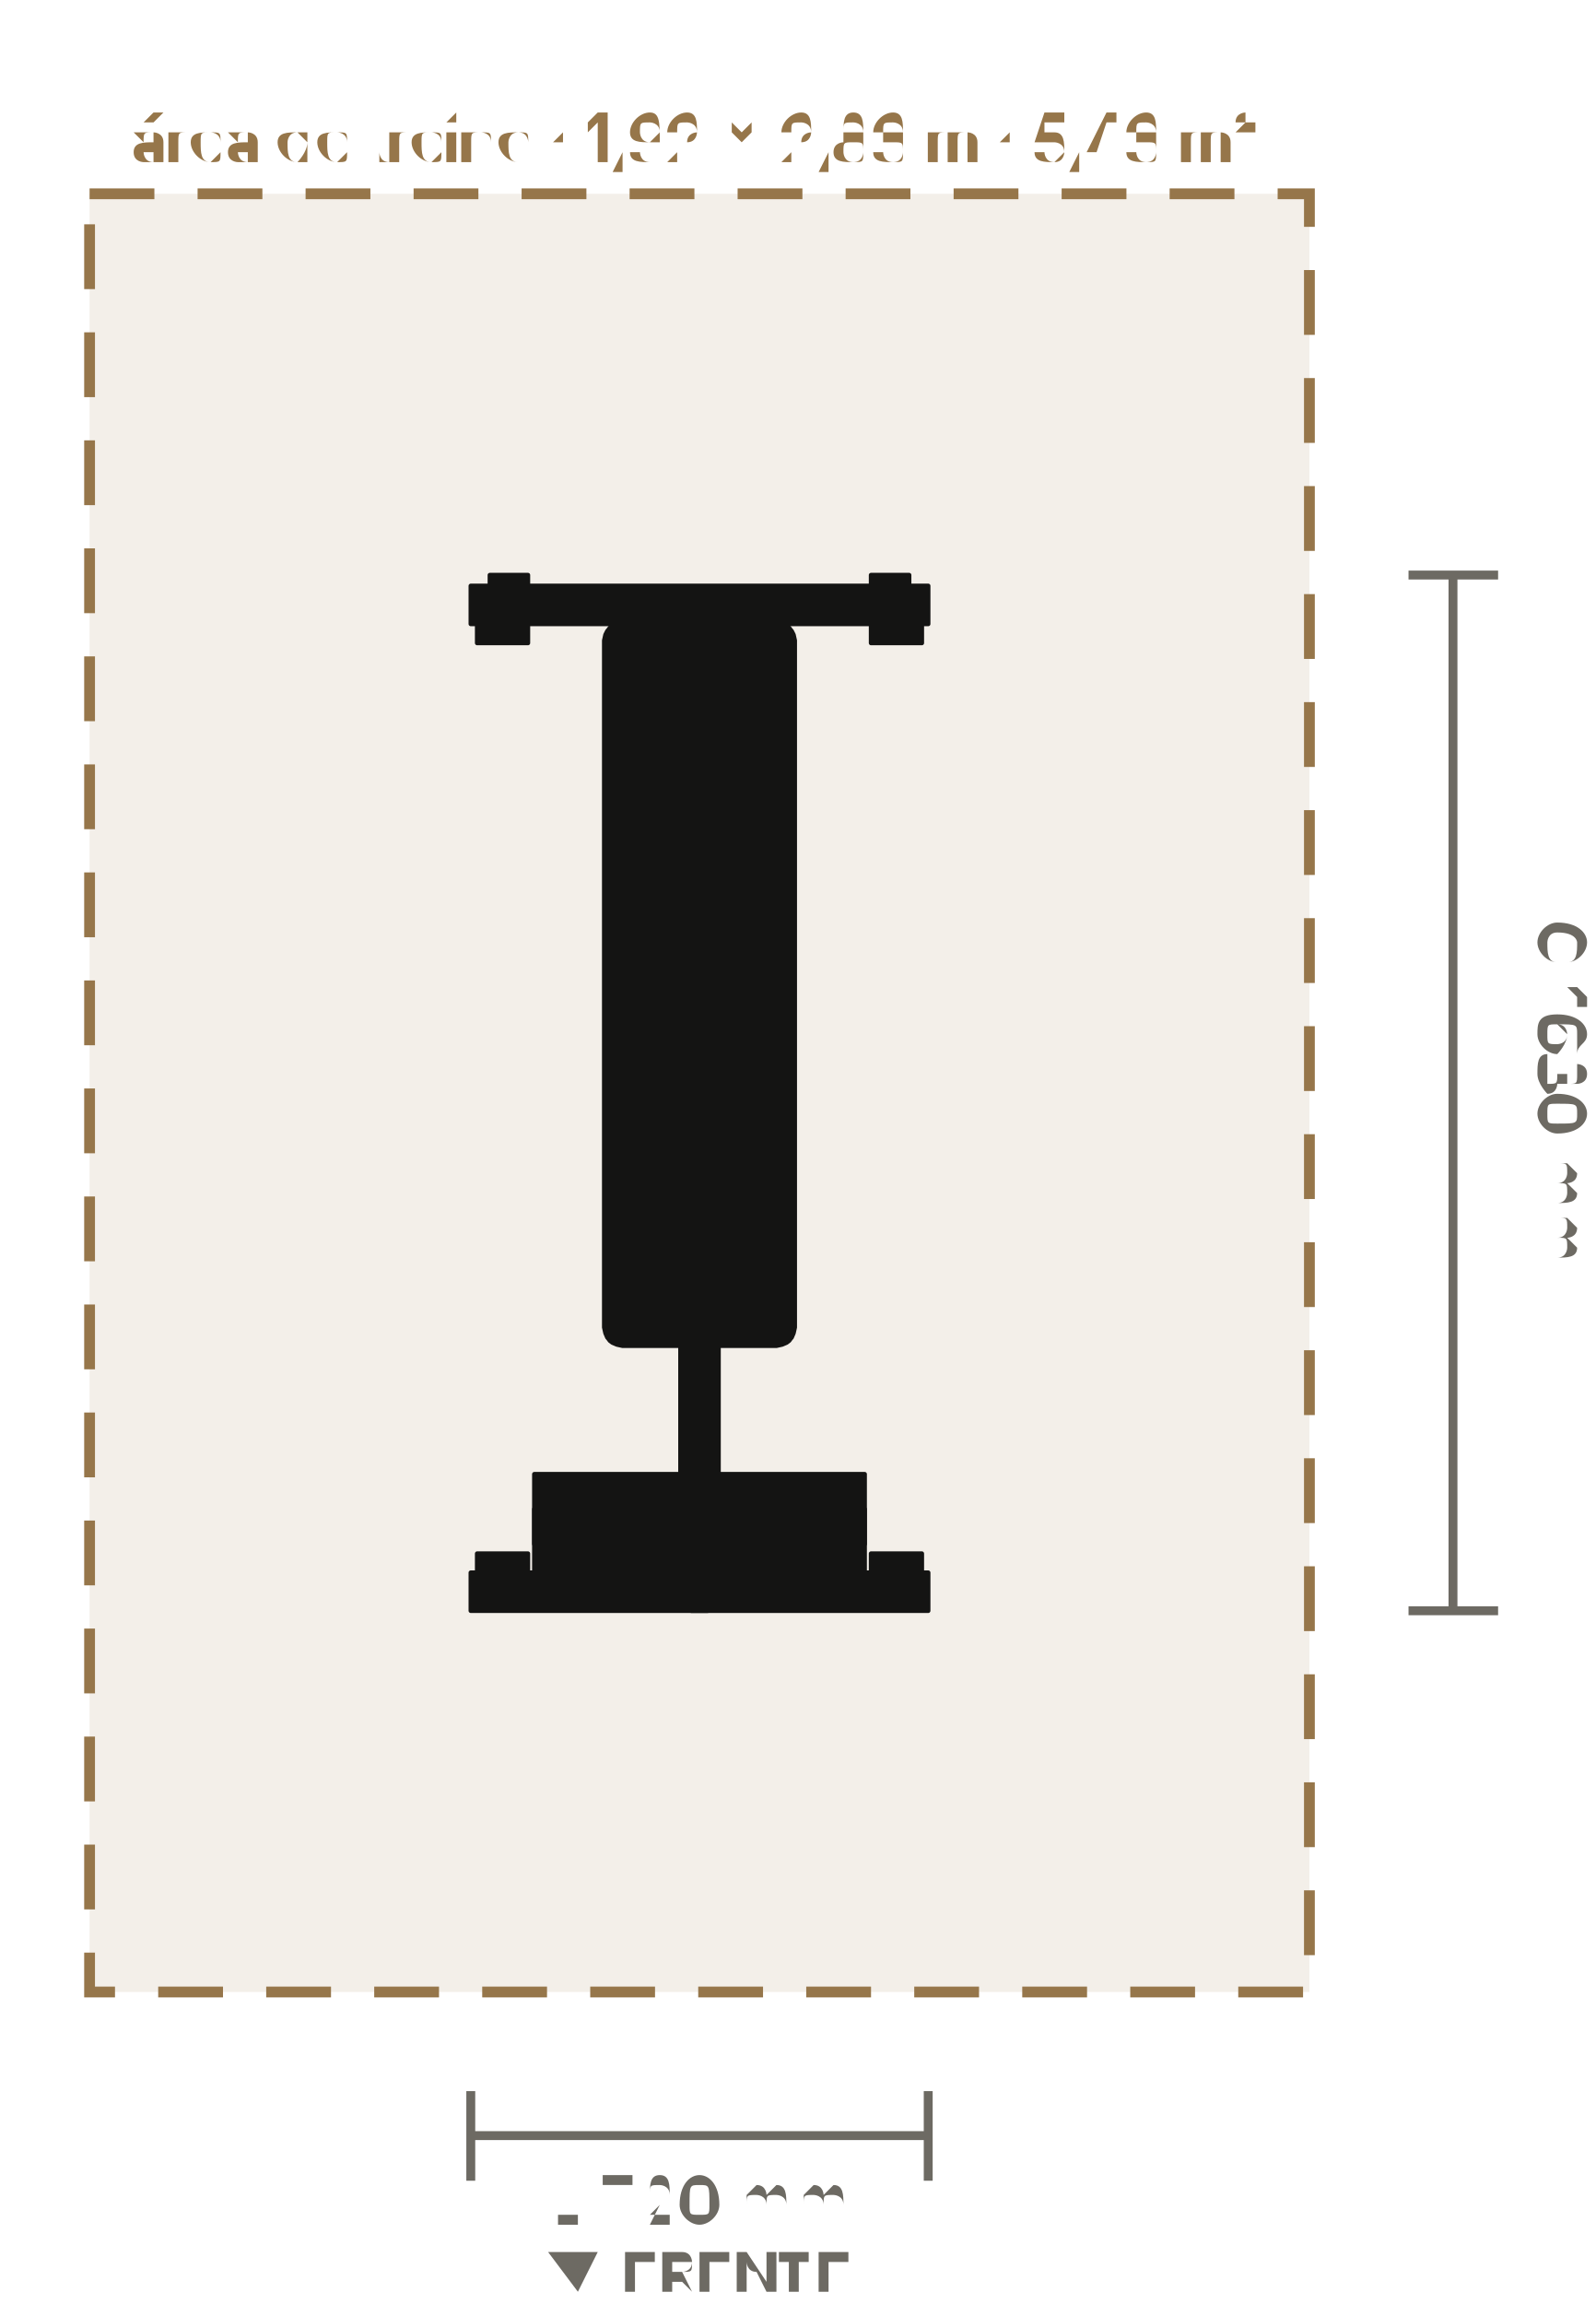
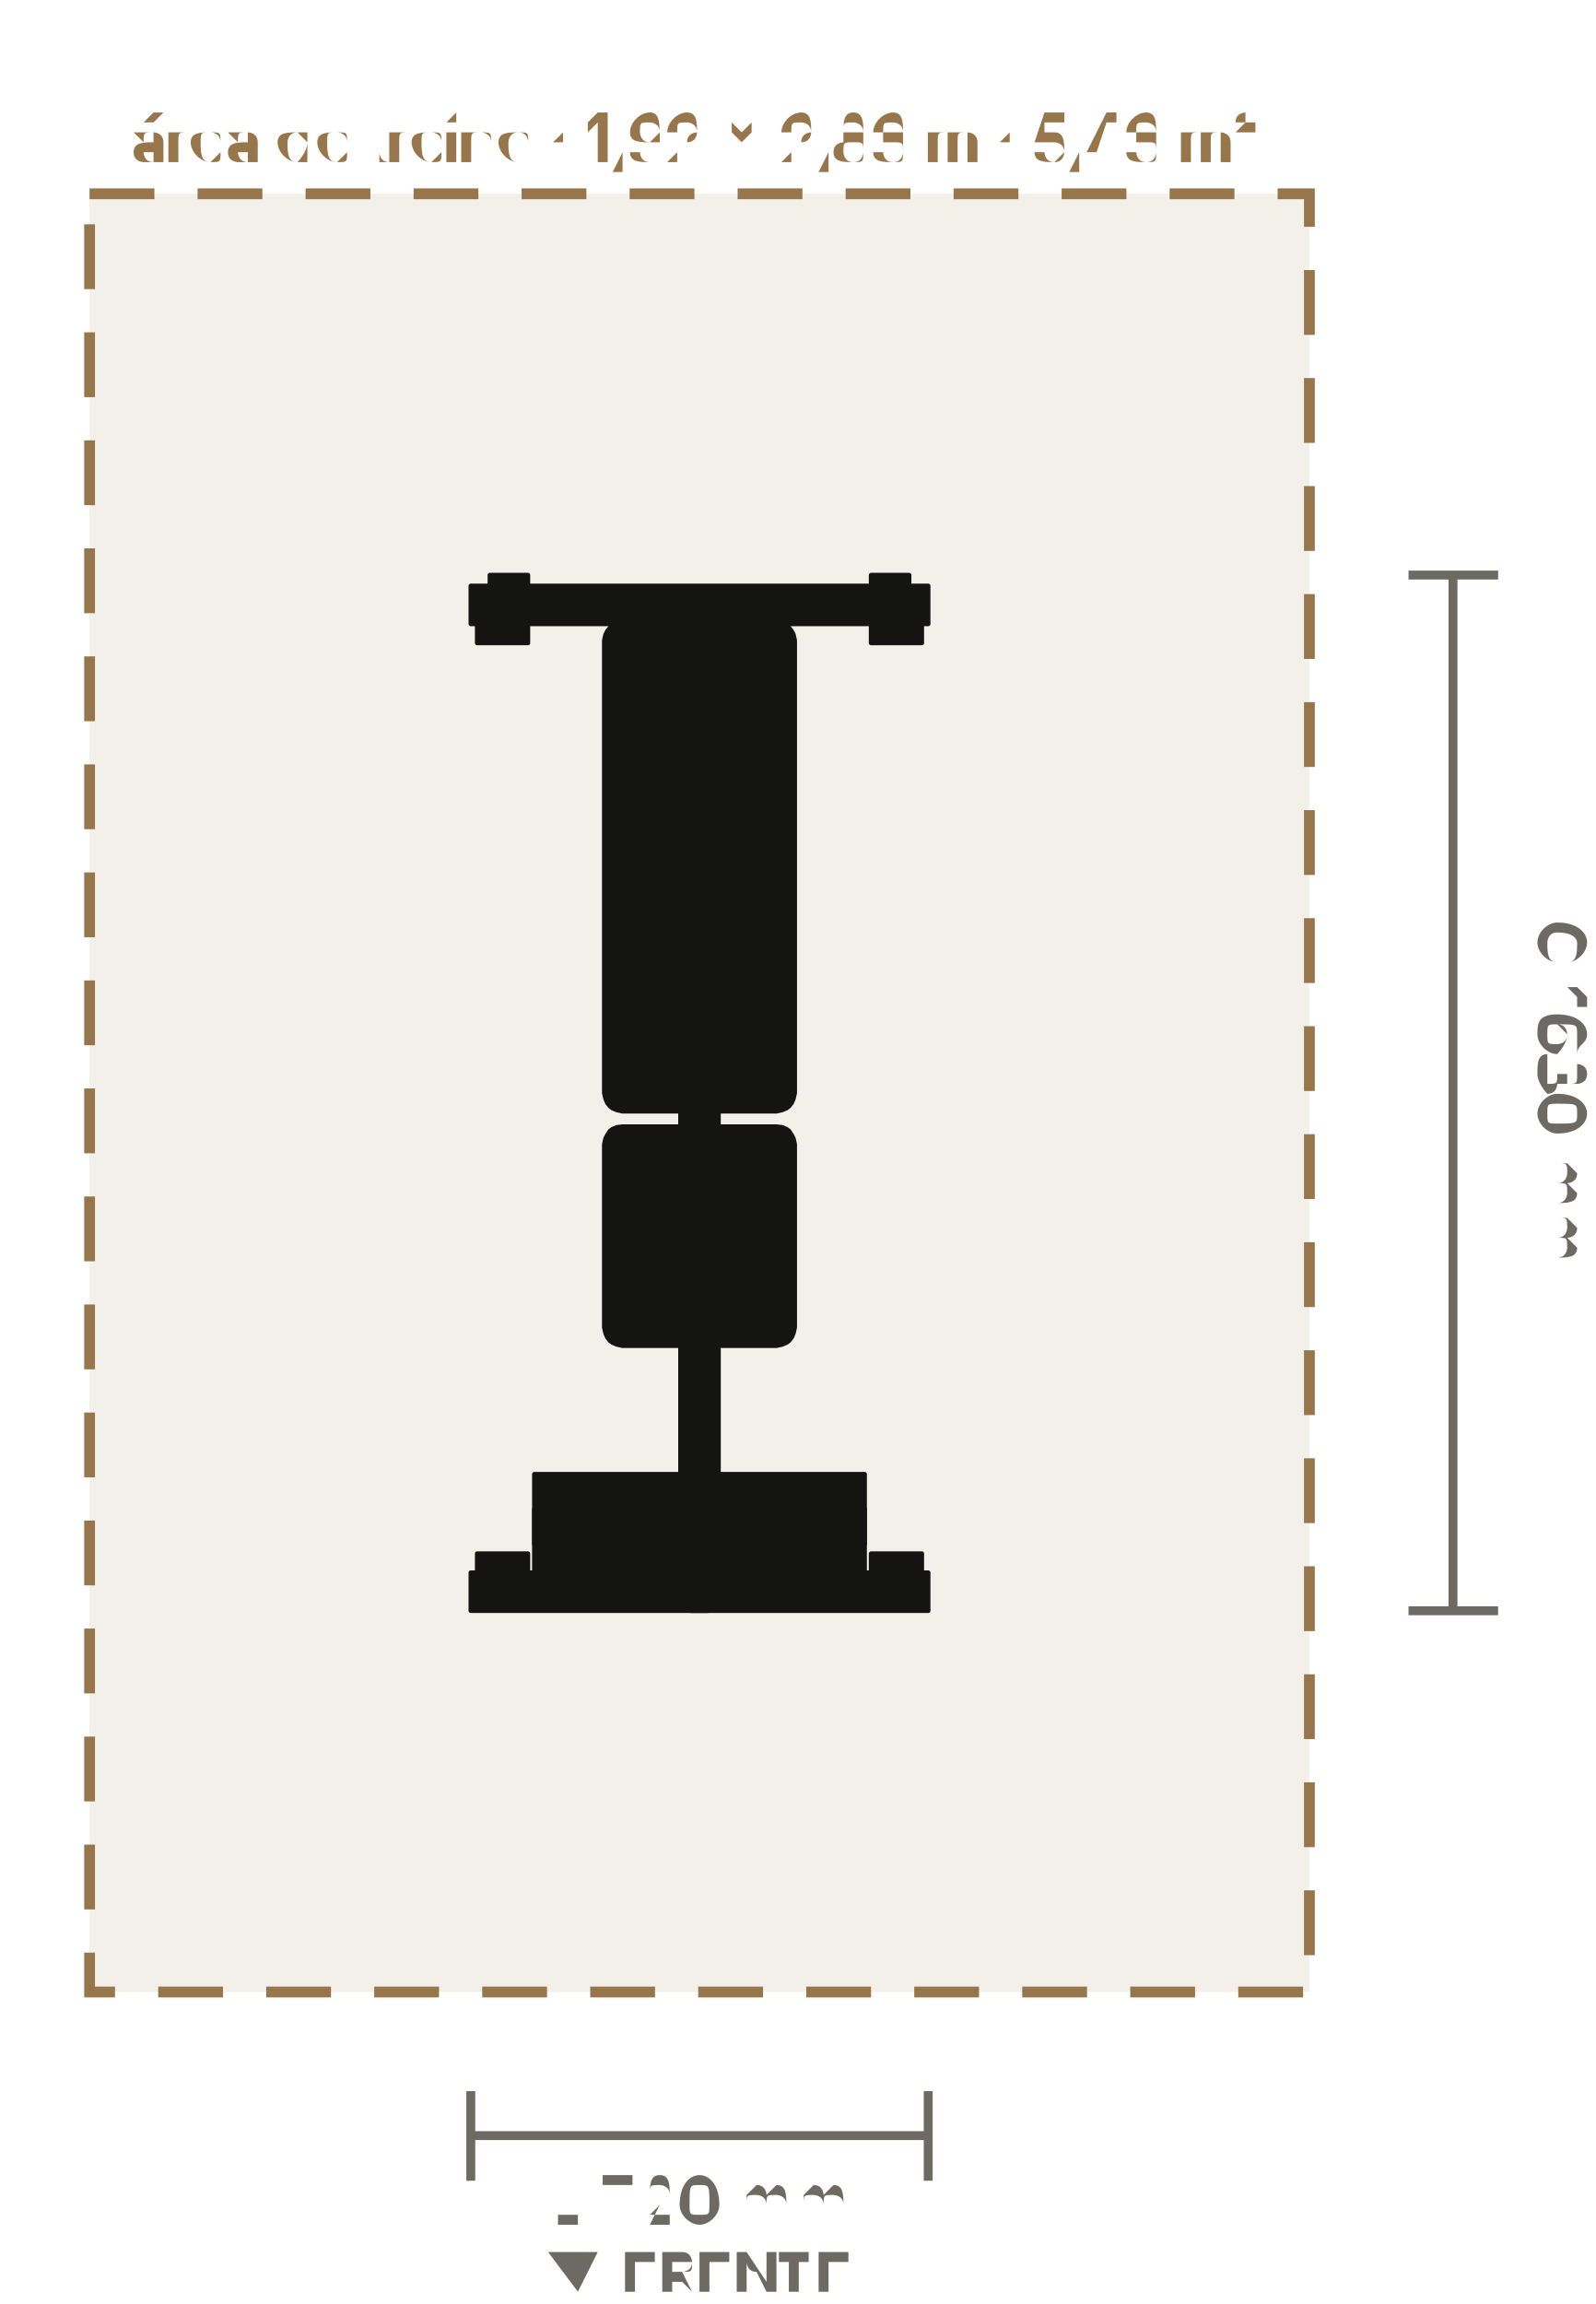
<svg xmlns="http://www.w3.org/2000/svg" viewBox="-1.101 -1.72 2.512 3.626" role="img" aria-label="Planta do Banco Declinado Ajustável (LD-A049): 720 × 1630 mm, com 60 cm de área de treino em volta" data-equipment="LD-A049" data-unit="m">
  <rect class="eq-zone" x="-0.96" y="-1.415" width="1.92" height="2.83" style="fill:#96764a;fill-opacity:.12;stroke:#96764a;stroke-width:0.017;stroke-dasharray:0.102 0.068" />
  <text class="eq-zone-label" x="0" y="-1.466" style="font-family:Barlow,Inter,Arial,sans-serif;font-size:0.097px;fill:#96764a;text-anchor:middle">área de treino · 1,92 × 2,83 m · 5,43 m²</text>
  <g class="eq-parts">
    <polygon class="eq-part" points="-0.03,-0.768 0.03,-0.768 0.03,0.785 -0.03,0.785" style="fill:#141413;stroke:#141413;stroke-width:0.007;stroke-linejoin:round" />
    <polygon class="eq-part" points="-0.36,-0.798 0.36,-0.798 0.36,-0.738 -0.36,-0.738" style="fill:#141413;stroke:#141413;stroke-width:0.007;stroke-linejoin:round" />
    <polygon class="eq-part" points="-0.36,0.755 0.36,0.755 0.36,0.815 -0.36,0.815" style="fill:#141413;stroke:#141413;stroke-width:0.007;stroke-linejoin:round" />
    <polygon class="eq-part" points="-0.35,-0.788 -0.27,-0.788 -0.27,-0.708 -0.35,-0.708" style="fill:#141413;stroke:#141413;stroke-width:0.007;stroke-linejoin:round" />
    <polygon class="eq-part" points="-0.35,0.725 -0.27,0.725 -0.27,0.805 -0.35,0.805" style="fill:#141413;stroke:#141413;stroke-width:0.007;stroke-linejoin:round" />
    <polygon class="eq-part" points="0.27,-0.788 0.35,-0.788 0.35,-0.708 0.27,-0.708" style="fill:#141413;stroke:#141413;stroke-width:0.007;stroke-linejoin:round" />
    <polygon class="eq-part" points="0.27,0.725 0.35,0.725 0.35,0.805 0.27,0.805" style="fill:#141413;stroke:#141413;stroke-width:0.007;stroke-linejoin:round" />
    <polygon class="eq-part" points="-0.33,-0.815 -0.27,-0.815 -0.27,-0.74 -0.33,-0.74" style="fill:#141413;stroke:#141413;stroke-width:0.007;stroke-linejoin:round" />
    <polygon class="eq-part" points="0.27,-0.815 0.33,-0.815 0.33,-0.74 0.27,-0.74" style="fill:#141413;stroke:#141413;stroke-width:0.007;stroke-linejoin:round" />
    <polygon class="eq-part" points="-0.08,0.777 0.08,0.777 0.08,0.813 -0.08,0.813" style="fill:#141413;stroke:#141413;stroke-width:0.007;stroke-linejoin:round" />
    <polygon class="eq-part" points="-0.02,0.775 -0.02,0.772 -0.019,0.77 -0.017,0.768 -0.015,0.766 -0.013,0.765 -0.01,0.765 0.01,0.765 0.013,0.765 0.015,0.766 0.017,0.768 0.019,0.77 0.02,0.772 0.02,0.775 0.02,0.805 0.02,0.808 0.019,0.81 0.017,0.812 0.015,0.814 0.013,0.815 0.01,0.815 -0.01,0.815 -0.013,0.815 -0.015,0.814 -0.017,0.812 -0.019,0.81 -0.02,0.808 -0.02,0.805" style="fill:#141413;stroke:#141413;stroke-width:0.007;stroke-linejoin:round" />
    <polygon class="eq-part" points="-0.03,-0.556 -0.03,-0.559 -0.028,-0.562 -0.026,-0.564 -0.024,-0.566 -0.021,-0.567 -0.018,-0.568 0.018,-0.568 0.021,-0.567 0.024,-0.566 0.026,-0.564 0.028,-0.562 0.03,-0.559 0.03,-0.556 0.03,-0.52 0.03,-0.516 0.028,-0.514 0.026,-0.511 0.024,-0.509 0.021,-0.508 0.018,-0.508 -0.018,-0.508 -0.021,-0.508 -0.024,-0.509 -0.026,-0.511 -0.028,-0.514 -0.03,-0.516 -0.03,-0.52" style="fill:#141413;stroke:#141413;stroke-width:0.007;stroke-linejoin:round" />
    <polygon class="eq-part" points="-0.03,0.227 -0.03,0.224 -0.028,0.221 -0.026,0.219 -0.024,0.217 -0.021,0.215 -0.018,0.215 0.018,0.215 0.021,0.215 0.024,0.217 0.026,0.219 0.028,0.221 0.03,0.224 0.03,0.227 0.03,0.263 0.03,0.266 0.028,0.269 0.026,0.272 0.024,0.274 0.021,0.275 0.018,0.275 -0.018,0.275 -0.021,0.275 -0.024,0.274 -0.026,0.272 -0.028,0.269 -0.03,0.266 -0.03,0.263" style="fill:#141413;stroke:#141413;stroke-width:0.007;stroke-linejoin:round" />
-     <polygon class="eq-part" points="-0.15,-0.712 -0.148,-0.721 -0.145,-0.727 -0.144,-0.728 -0.141,-0.732 -0.137,-0.736 -0.13,-0.739 -0.121,-0.74 0.121,-0.74 0.13,-0.739 0.137,-0.736 0.141,-0.732 0.144,-0.728 0.145,-0.727 0.148,-0.721 0.15,-0.712 0.15,0.369 0.148,0.378 0.145,0.385 0.144,0.386 0.141,0.39 0.137,0.393 0.13,0.396 0.121,0.398 -0.121,0.398 -0.13,0.396 -0.137,0.393 -0.141,0.39 -0.144,0.386 -0.145,0.385 -0.148,0.378 -0.15,0.369" style="fill:#141413;stroke:#141413;stroke-width:0.007;stroke-linejoin:round" />
+     <polygon class="eq-part" points="-0.15,0.081 -0.148,0.072 -0.145,0.066 -0.144,0.065 -0.141,0.06 -0.137,0.057 -0.13,0.054 -0.121,0.053 0.121,0.053 0.13,0.054 0.137,0.057 0.141,0.06 0.144,0.065 0.145,0.066 0.148,0.072 0.15,0.081 0.15,0.369 0.148,0.378 0.145,0.385 0.144,0.386 0.141,0.39 0.137,0.393 0.13,0.396 0.121,0.398 -0.121,0.398 -0.13,0.396 -0.137,0.393 -0.141,0.39 -0.144,0.386 -0.145,0.385 -0.148,0.378 -0.15,0.369" style="fill:#141413;stroke:#141413;stroke-width:0.007;stroke-linejoin:round" />
+     <polygon class="eq-part" points="-0.15,-0.712 -0.148,-0.721 -0.145,-0.727 -0.144,-0.728 -0.141,-0.732 -0.137,-0.736 -0.13,-0.739 -0.121,-0.74 0.121,-0.74 0.13,-0.739 0.137,-0.736 0.141,-0.732 0.144,-0.728 0.145,-0.727 0.148,-0.721 0.15,-0.712 0.15,0 0.148,0.009 0.145,0.016 0.144,0.017 0.141,0.021 0.137,0.024 0.13,0.027 0.121,0.029 -0.121,0.029 -0.13,0.027 -0.137,0.024 -0.141,0.021 -0.144,0.017 -0.145,0.016 -0.148,0.009 -0.15,0" style="fill:#141413;stroke:#141413;stroke-width:0.007;stroke-linejoin:round" />
+     <polygon class="eq-part" points="-0.025,-0.645 -0.025,-0.646 -0.023,-0.647 -0.021,-0.647 -0.019,-0.648 -0.016,-0.648 -0.013,-0.648 0.013,-0.648 0.016,-0.648 0.019,-0.648 0.021,-0.647 0.023,-0.647 0.025,-0.646 0.025,-0.645 0.025,0.322 0.025,0.323 0.023,0.324 0.021,0.324 0.019,0.325 0.016,0.325 0.013,0.325 -0.013,0.325 -0.016,0.325 -0.019,0.325 -0.021,0.324 -0.023,0.324 -0.025,0.323 -0.025,0.322" style="fill:#141413;stroke:#141413;stroke-width:0.007;stroke-linejoin:round" />
    <polygon class="eq-part" points="-0.03,0.697 -0.03,0.694 -0.028,0.691 -0.026,0.689 -0.024,0.687 -0.021,0.685 -0.018,0.685 0.018,0.685 0.021,0.685 0.024,0.687 0.026,0.689 0.028,0.691 0.03,0.694 0.03,0.697 0.03,0.733 0.03,0.736 0.028,0.739 0.026,0.742 0.024,0.744 0.021,0.745 0.018,0.745 -0.018,0.745 -0.021,0.745 -0.024,0.744 -0.026,0.742 -0.028,0.739 -0.03,0.736 -0.03,0.733" style="fill:#141413;stroke:#141413;stroke-width:0.007;stroke-linejoin:round" />
    <polygon class="eq-part" points="-0.26,0.655 0.26,0.655 0.26,0.775 -0.26,0.775" style="fill:#141413;stroke:#141413;stroke-width:0.007;stroke-linejoin:round" />
    <polygon class="eq-part" points="-0.26,0.6 0.26,0.6 0.26,0.71 -0.26,0.71" style="fill:#141413;stroke:#141413;stroke-width:0.007;stroke-linejoin:round" />
    <polygon class="eq-part" points="-0.02,0.655 0.02,0.655 0.02,0.715 -0.02,0.715" style="fill:#141413;stroke:#141413;stroke-width:0.007;stroke-linejoin:round" />
  </g>
  <line class="eq-dim" x1="-0.36" y1="1.641" x2="0.36" y2="1.641" style="stroke:#6d6a63;stroke-width:0.014" />
  <line class="eq-dim" x1="-0.36" y1="1.571" x2="-0.36" y2="1.712" style="stroke:#6d6a63;stroke-width:0.014" />
  <line class="eq-dim" x1="0.36" y1="1.571" x2="0.36" y2="1.712" style="stroke:#6d6a63;stroke-width:0.014" />
  <text class="eq-text" x="0" y="1.784" style="font-family:Barlow,Inter,Arial,sans-serif;font-size:0.102px;fill:#6d6a63;text-anchor:middle">L 720 mm</text>
  <line class="eq-dim" x1="1.186" y1="-0.815" x2="1.186" y2="0.815" style="stroke:#6d6a63;stroke-width:0.014" />
  <line class="eq-dim" x1="1.116" y1="-0.815" x2="1.257" y2="-0.815" style="stroke:#6d6a63;stroke-width:0.014" />
  <line class="eq-dim" x1="1.116" y1="0.815" x2="1.257" y2="0.815" style="stroke:#6d6a63;stroke-width:0.014" />
  <text class="eq-text" x="1.319" y="0" transform="rotate(90 1.3189 0)" style="font-family:Barlow,Inter,Arial,sans-serif;font-size:0.102px;fill:#6d6a63;text-anchor:middle">C 1630 mm</text>
  <text class="eq-text" x="0" y="1.886" style="font-family:Barlow,Inter,Arial,sans-serif;font-size:0.102px;fill:#6d6a63;text-anchor:middle;font-size:0.082px;letter-spacing:.1em">▼ FRENTE</text>
</svg>
